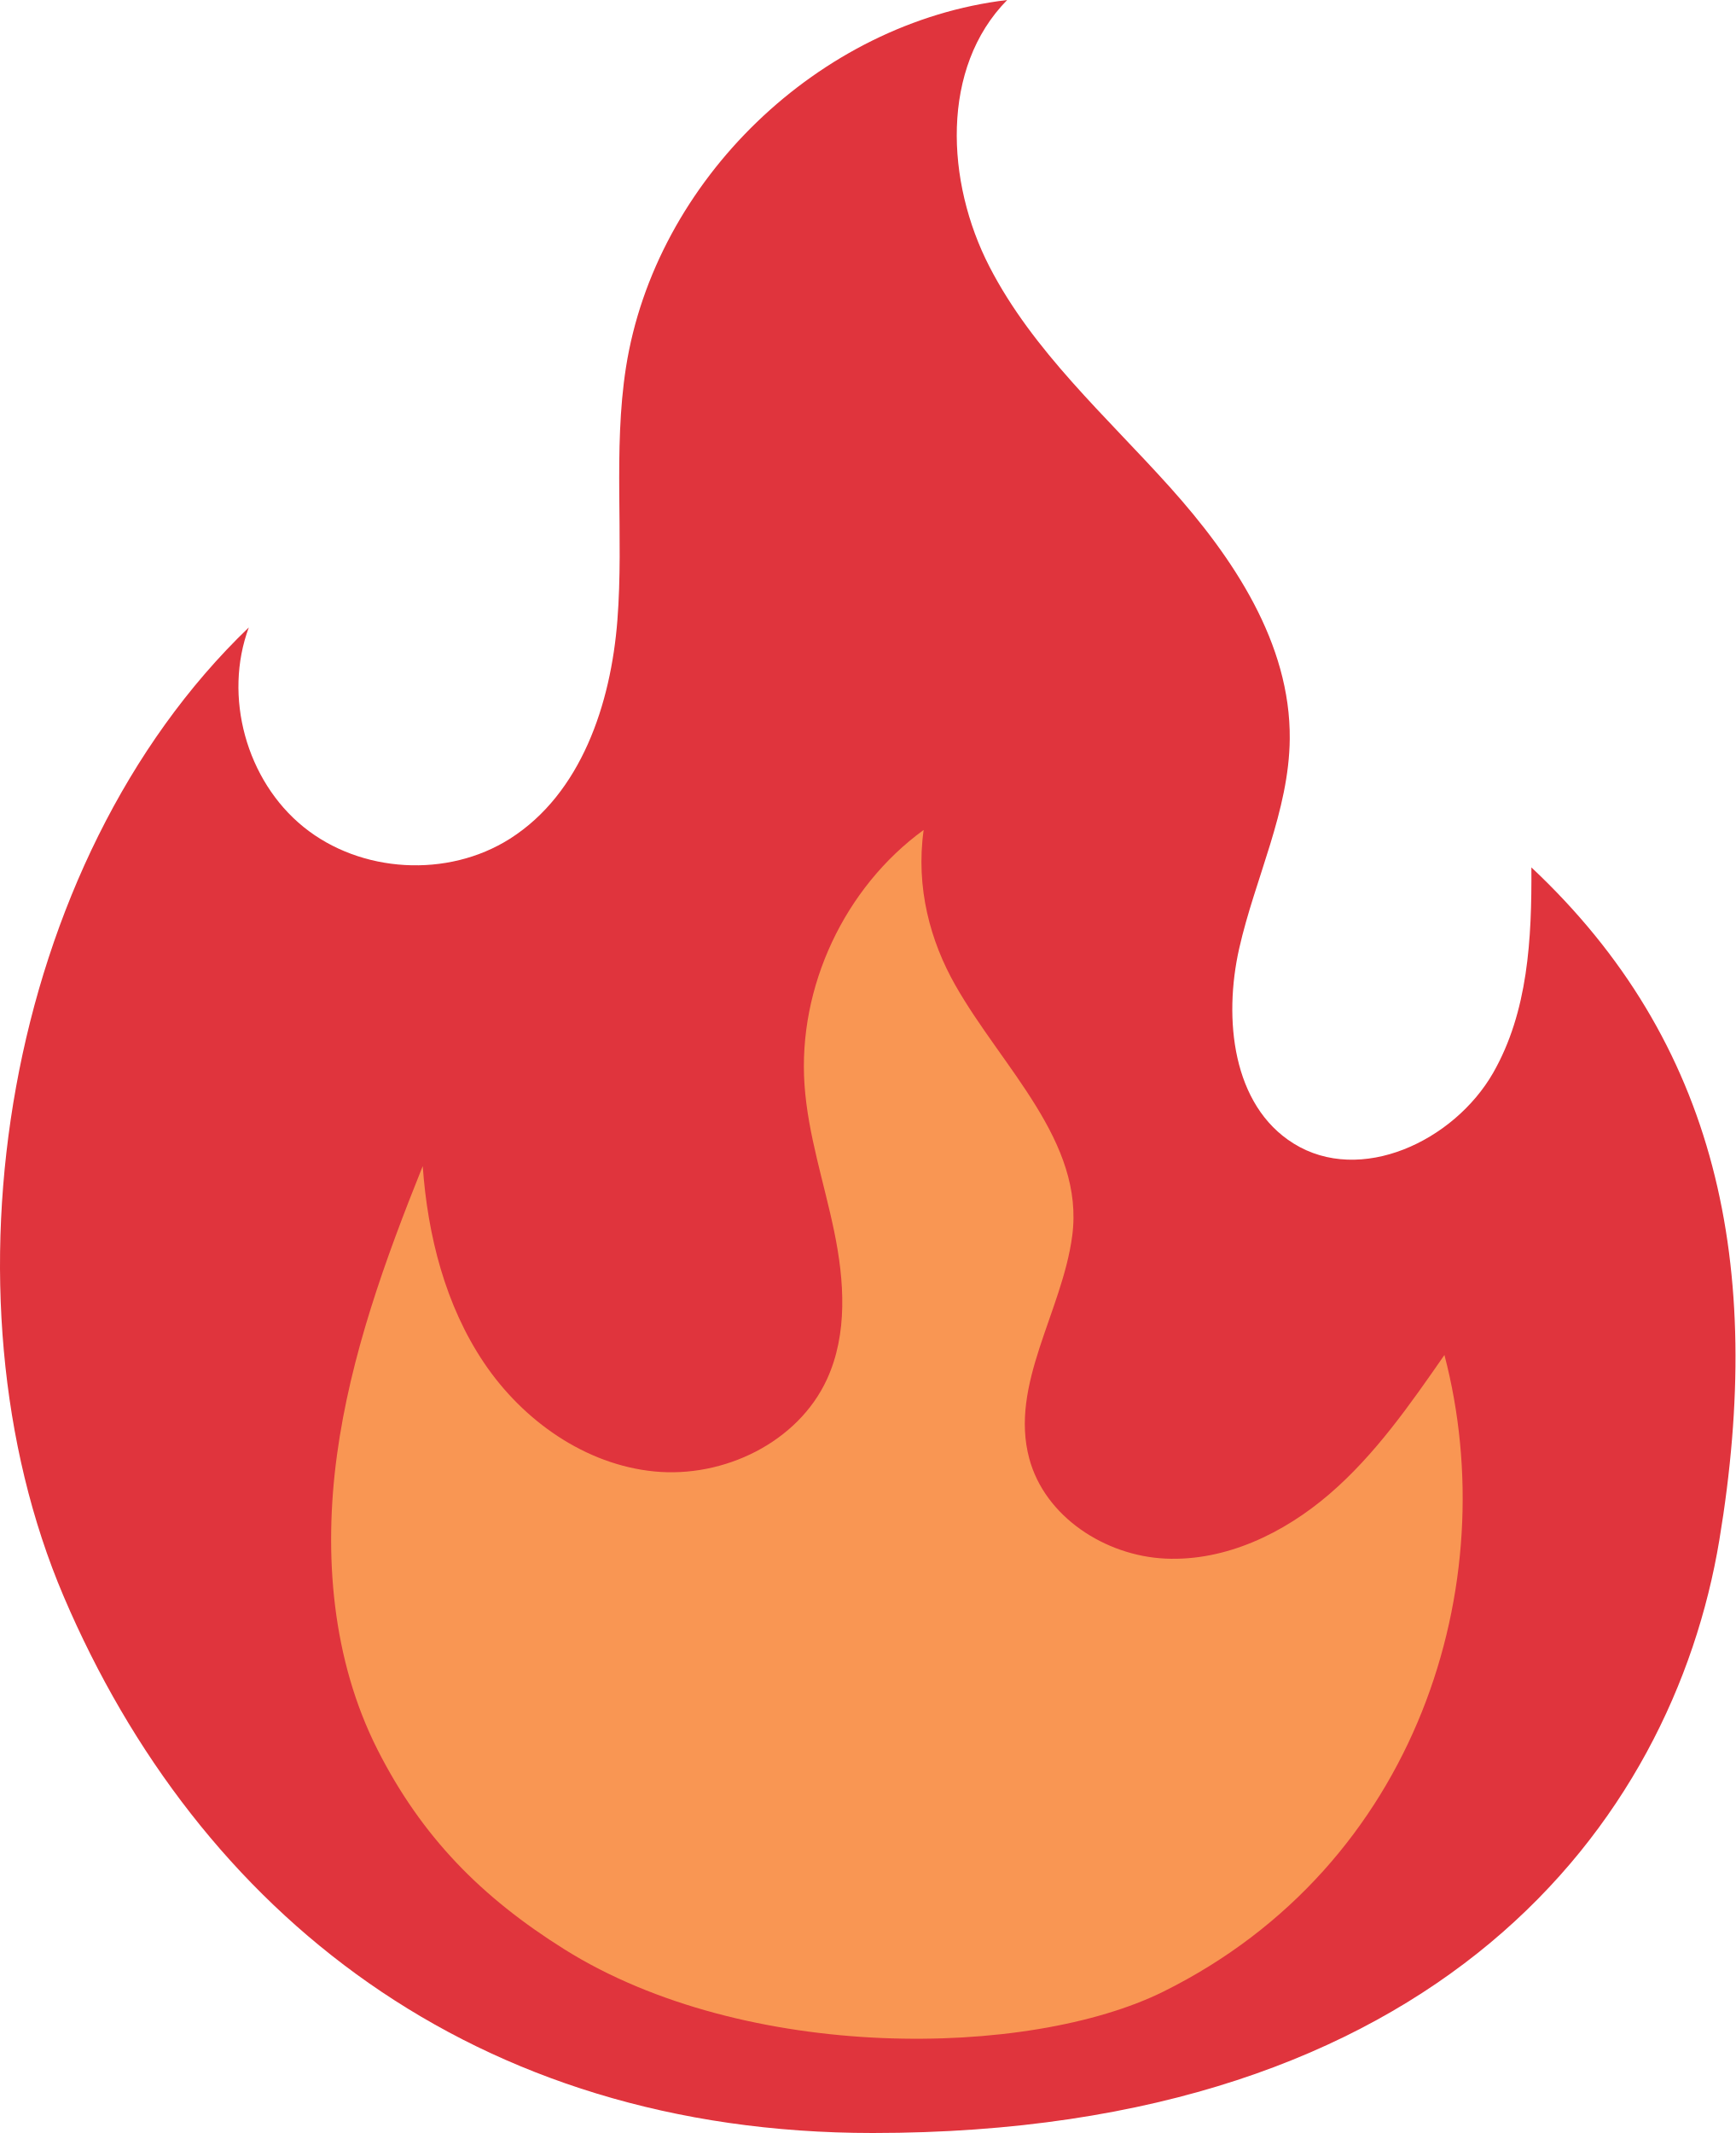
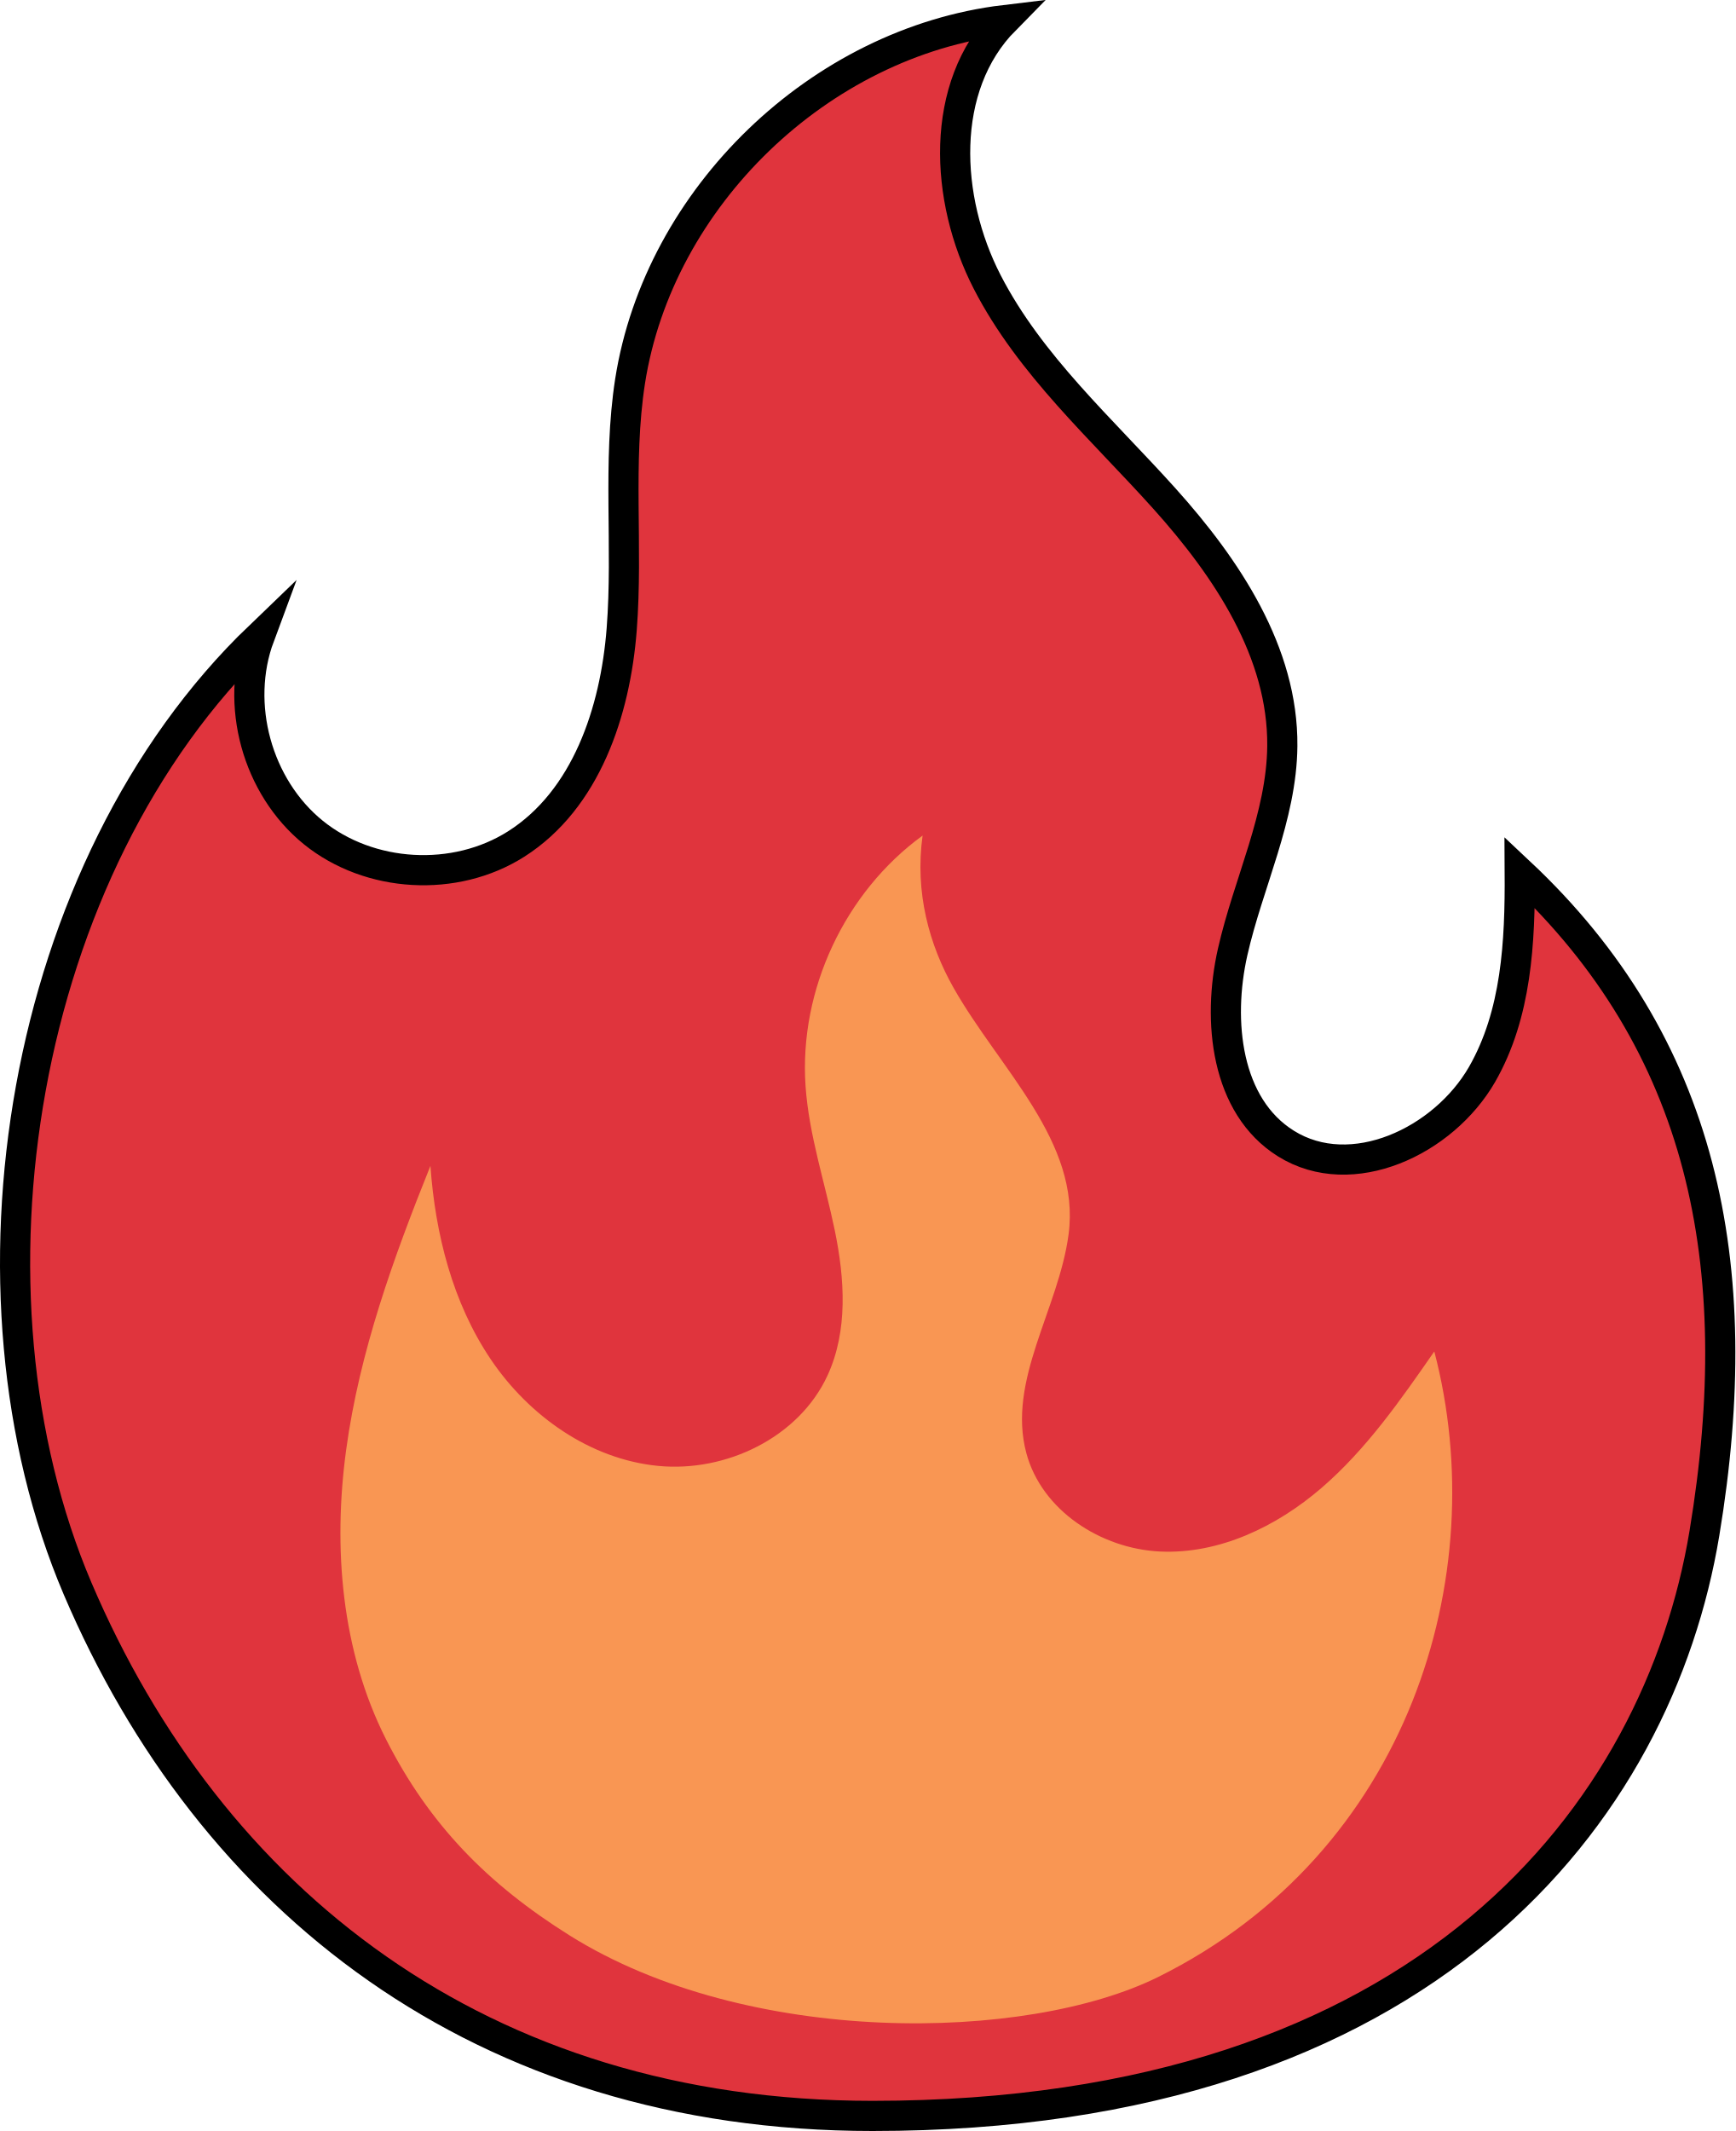
- <svg xmlns="http://www.w3.org/2000/svg" viewBox="0 0 565.45 694.86">
+ <svg xmlns="http://www.w3.org/2000/svg" viewBox="0 0 575.45 706.51">
  <defs>
-     <style>.cls-1{fill:#e0343d;}.cls-2{fill:#f99653;}</style>
+     <style>.cls-1{fill:#e0343d;stroke:#000;stroke-miterlimit:10;stroke-width:10px;}.cls-2{fill:#f99653;}</style>
  </defs>
  <g id="Capa_2" data-name="Capa 2">
    <g id="Capa_1-2" data-name="Capa 1">
      <g id="Capa_2-2" data-name="Capa 2">
-         <g id="Objects">
-           <path class="cls-1" d="M560.19,501.69C544.87,594,468.47,694.86,284.35,694.86,154.22,694.86,64.66,623,20.72,520-21.18,421.65,1.23,281,81.07,204.39c-8.35,22.48-.83,49.9,17.82,65s47,16.7,67.27,3.83c23.17-14.72,32.88-43.87,35-71.23s-1.43-55.13,2.78-82.24C213.48,58.75,266.84,7.3,328.16,0c-21.78,22.1-20,59.27-5.79,86.86s38,48.68,58.75,71.78,39.39,51,39.1,82.07c-.22,23.48-11.29,45.35-16.47,68.26s-2.23,51.12,17.7,63.53c21.77,13.57,52.18-.69,65-22.93,11.46-20,12.64-43.79,12.5-67C559.58,339.48,575.06,412.12,560.19,501.69Z" />
-           <path class="cls-2" d="M379.11,648.77C335.27,670.52,242.87,672,183.85,635c-27-16.92-46.45-36.61-60.84-65-14.82-29.27-17.64-63.51-13.22-96s15.7-63.67,27.94-94.12c1.61,22.6,7.35,45.36,20,64.13s32.94,33.14,55.49,35.34,46.72-9.43,56.2-30c6.83-14.83,5.69-32.07,2.4-48.06s-8.58-31.64-9.7-47.92c-2.18-31.86,13.08-64.28,38.82-83-2.64,18.85,2.22,36.3,10.27,50.49,15.31,27,42.23,51,38.13,81.78-3.29,24.71-20.46,48.4-14,72.47,5.08,19,24.73,31.72,44.35,32.63s38.62-8.25,53.5-21.06,26.23-29.14,37.43-45.27C490.16,516,462,607.63,379.11,648.77Z" />
+         <g id="Capa_1-2-2" data-name="Capa 1-2">
+           <g id="Capa_2-2-2" data-name="Capa 2-2">
+             <g id="Objects">
+               <path class="cls-1" d="M565.19,508.34c-15.32,92.31-91.72,193.17-275.84,193.17-130.13,0-219.69-71.86-263.63-174.86C-16.18,428.3,6.23,287.65,86.07,211c-8.35,22.48-.83,49.9,17.82,65s47,16.7,67.27,3.83c23.17-14.72,32.88-43.87,35-71.23s-1.43-55.13,2.78-82.24C218.48,65.4,271.84,14,333.16,6.65c-21.78,22.1-20,59.27-5.79,86.86s38,48.68,58.75,71.78,39.39,51,39.1,82.07c-.22,23.48-11.29,45.35-16.47,68.26s-2.23,51.12,17.7,63.53c21.77,13.57,52.18-.69,65-22.93,11.46-20,12.64-43.79,12.5-67C564.58,346.13,580.06,418.77,565.19,508.34Z" />
+               <path class="cls-2" d="M384.11,655.42c-43.84,21.75-136.24,23.23-195.26-13.77-27-16.92-46.45-36.61-60.84-65-14.82-29.27-17.64-63.51-13.22-96s15.7-63.67,27.94-94.12c1.61,22.6,7.35,45.36,20,64.13S195.67,483.8,218.22,486s46.72-9.43,56.2-30c6.83-14.83,5.69-32.07,2.4-48.06s-8.58-31.64-9.7-47.92c-2.18-31.86,13.08-64.28,38.82-83-2.64,18.85,2.22,36.3,10.27,50.49,15.31,27,42.23,51,38.13,81.78-3.29,24.71-20.46,48.4-14,72.47,5.08,19,24.73,31.72,44.35,32.63s38.62-8.25,53.5-21.06,26.23-29.14,37.43-45.27C495.16,522.65,467,614.28,384.11,655.42Z" />
+             </g>
+           </g>
        </g>
      </g>
    </g>
  </g>
</svg>
